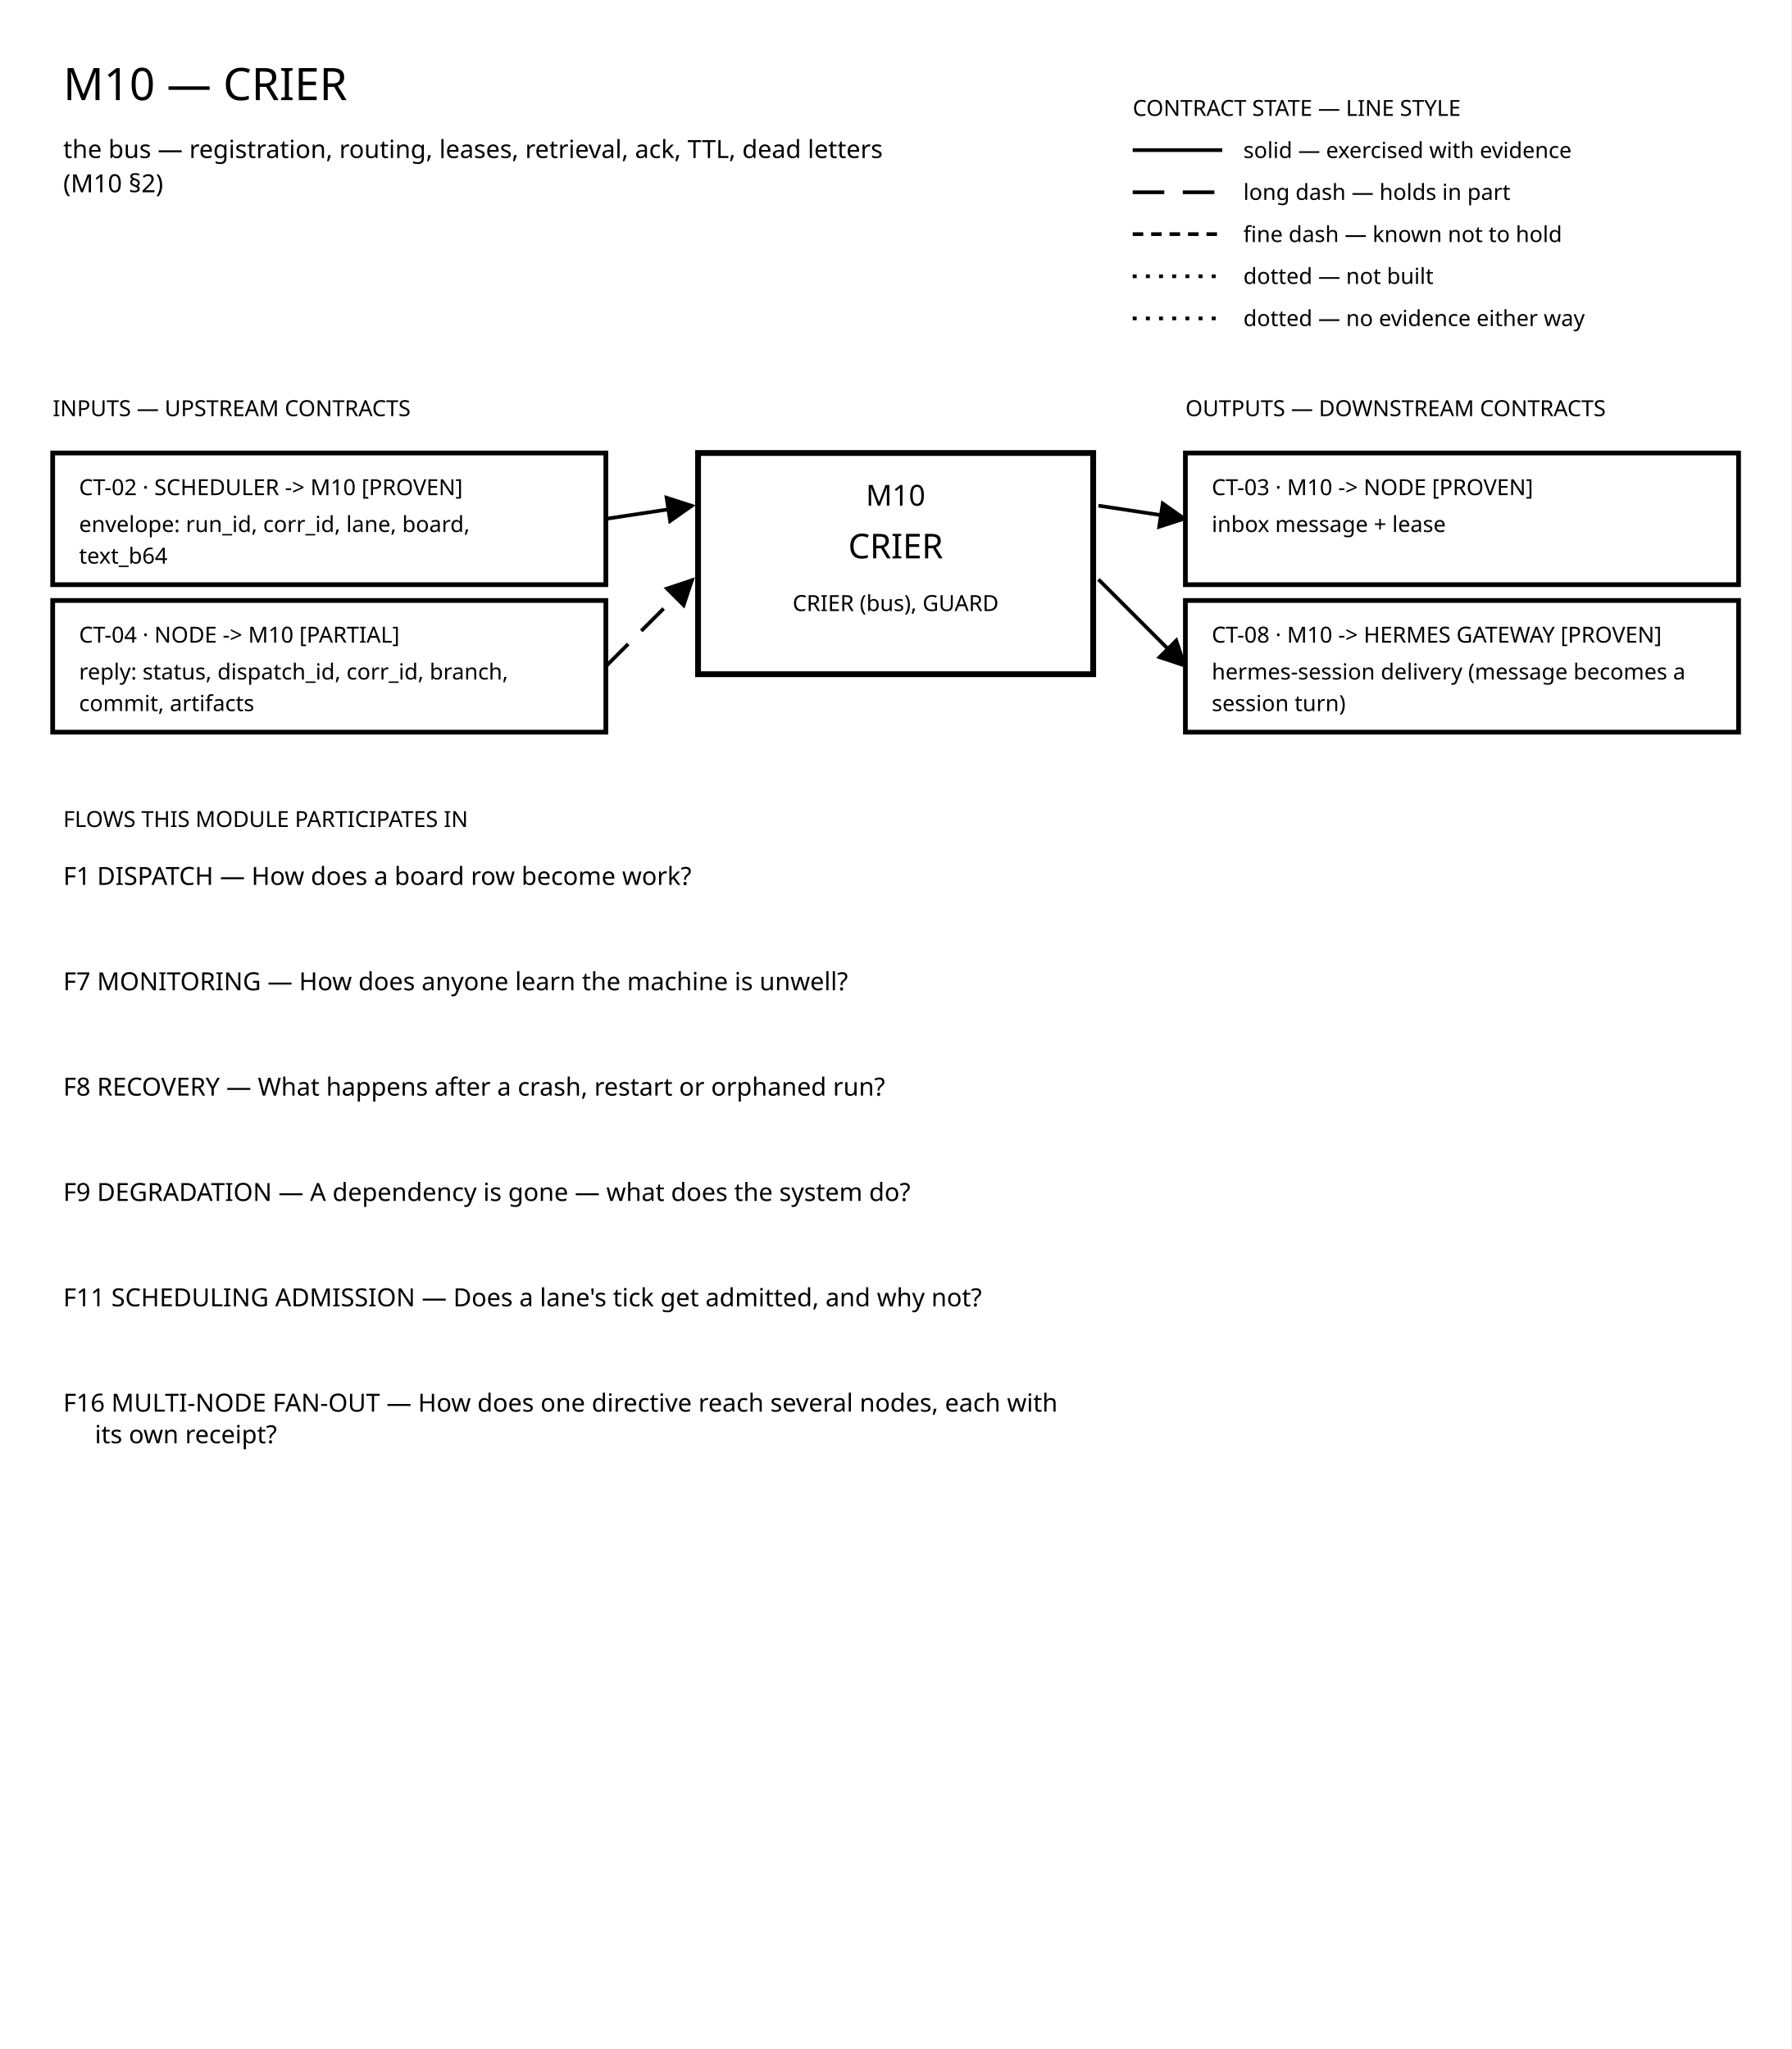
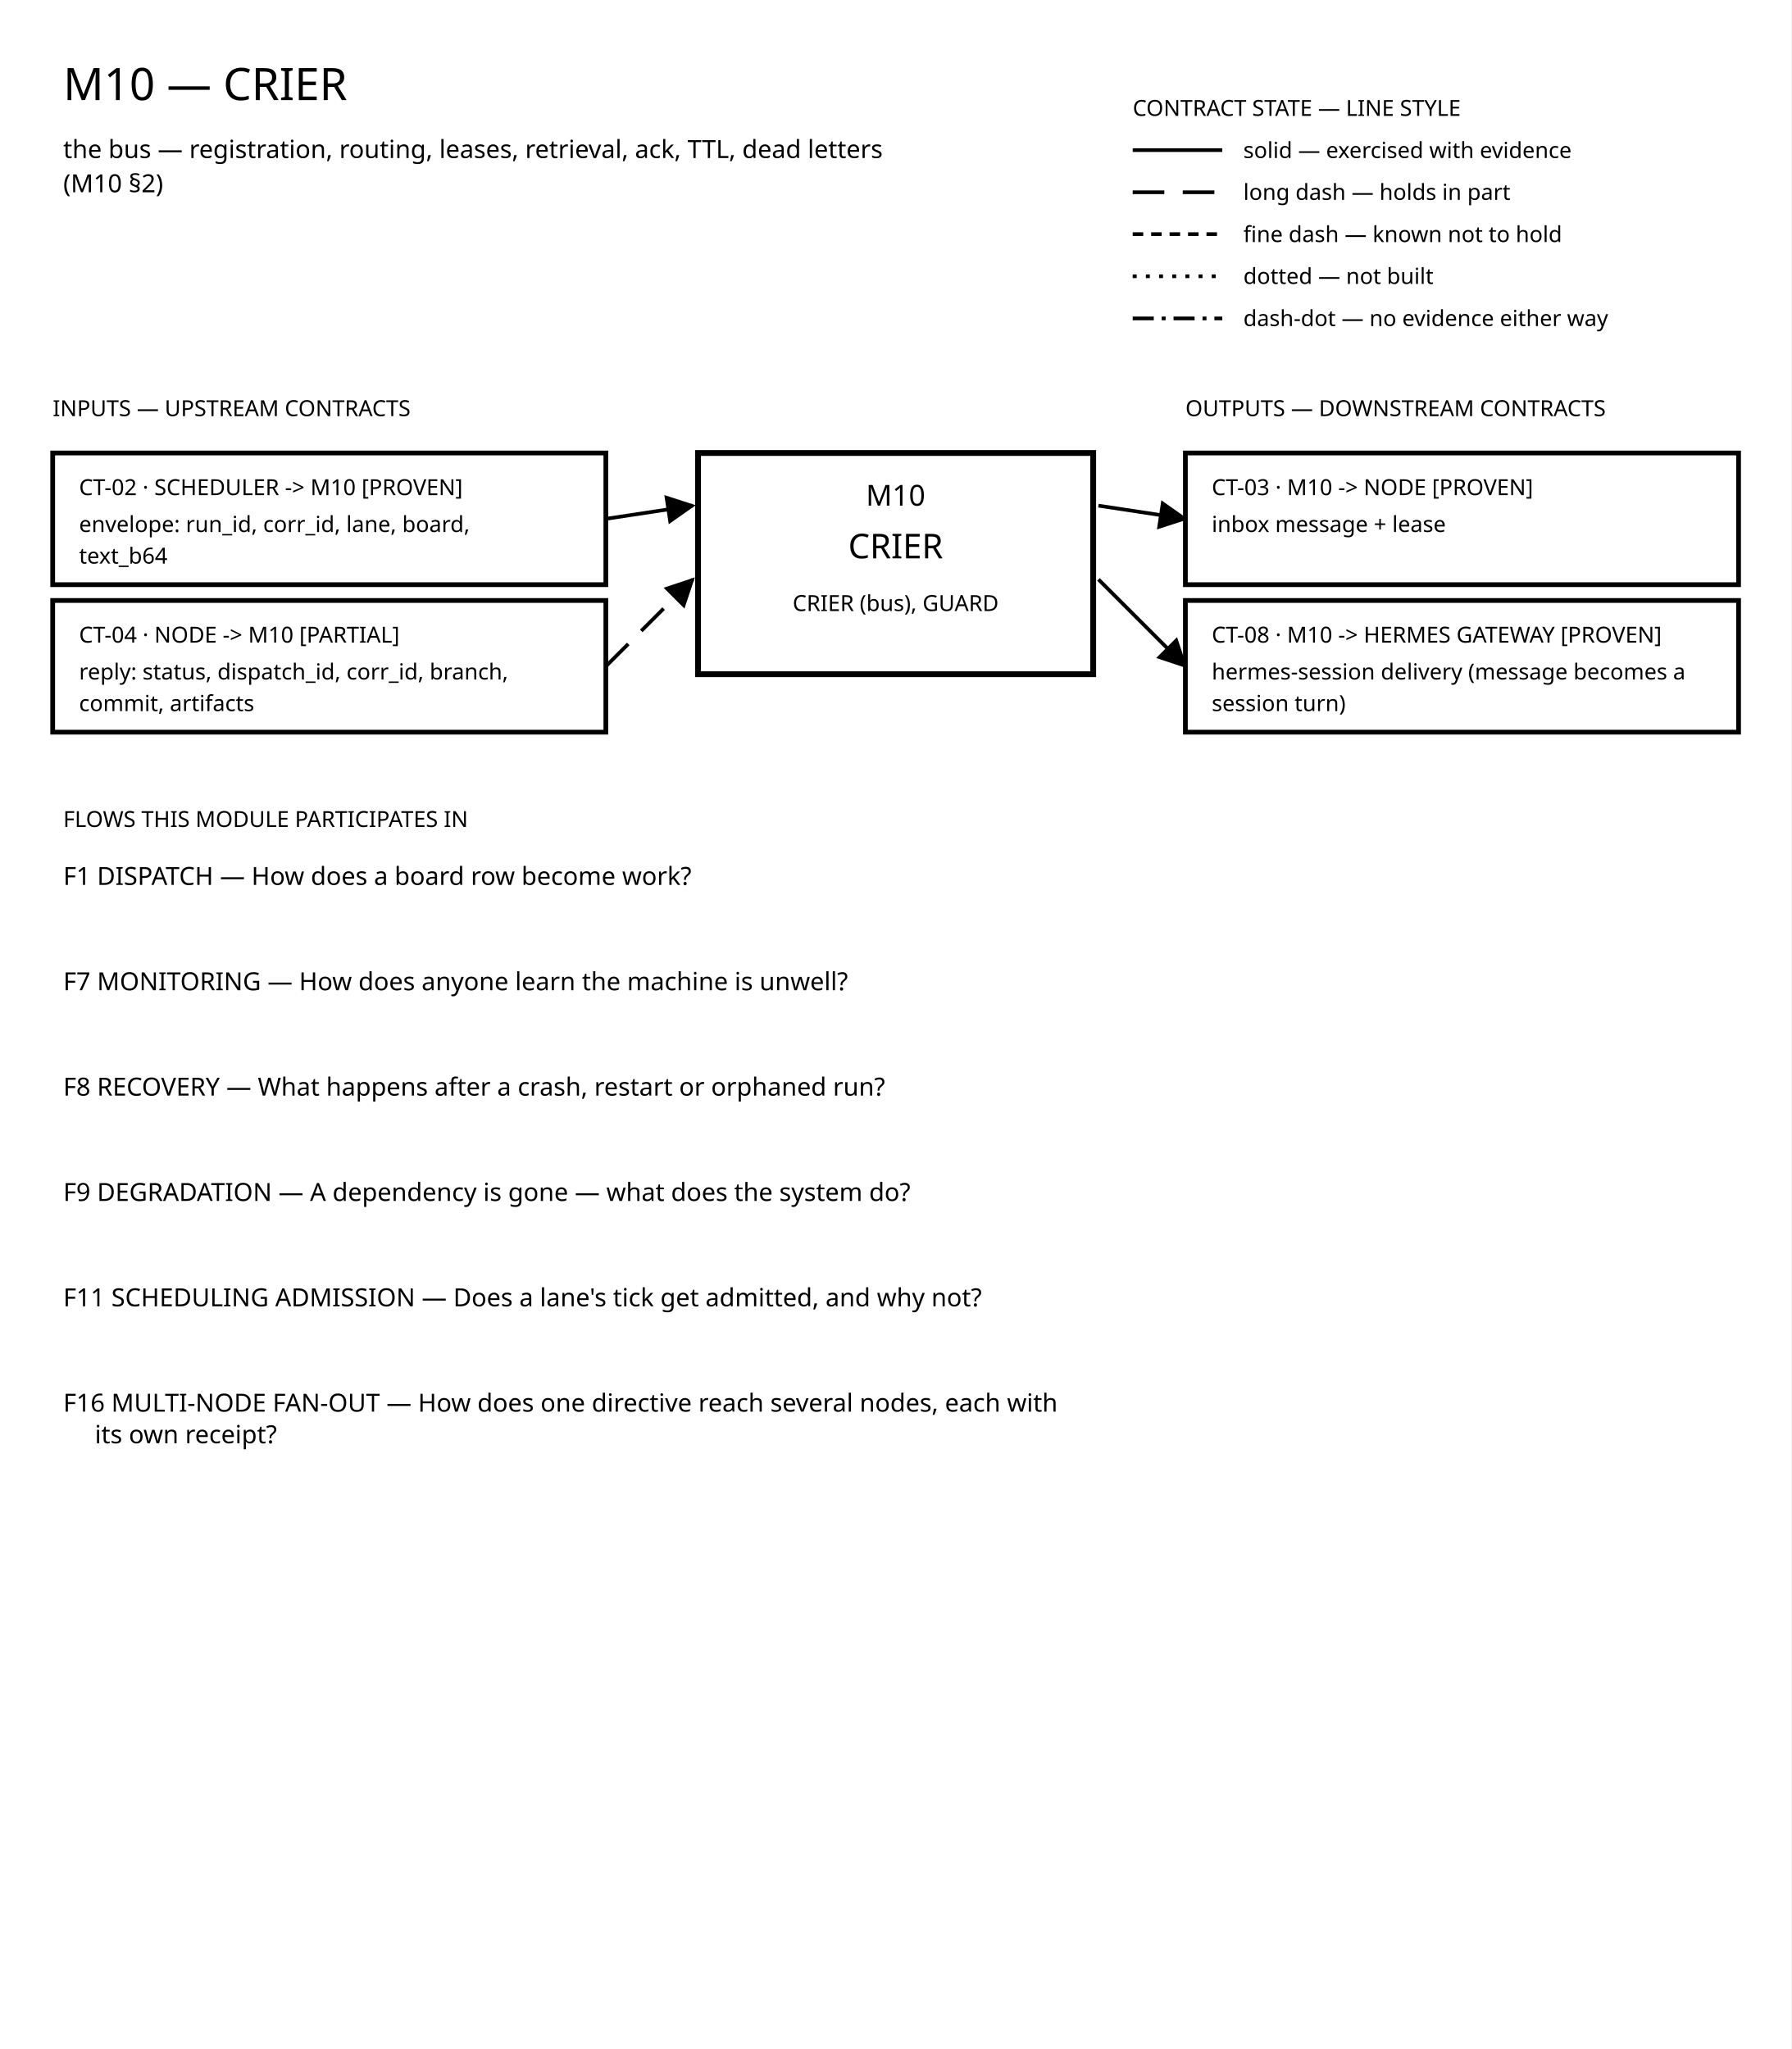
<svg xmlns="http://www.w3.org/2000/svg" width="170.0mm" height="194.5mm" viewBox="0 0 680 778.0" preserveAspectRatio="xMidYMid meet">
  <rect width="680" height="778.0" fill="#ffffff" />
  <defs>
    <marker id="ar" viewBox="0 0 10 10" refX="9" refY="5" markerWidth="8" markerHeight="8" orient="auto">
      <path d="M0,0 L10,5 L0,10 z" fill="#000000" />
    </marker>
  </defs>
  <g font-family="Routed Gothic Narrow, Routed Gothic, sans-serif">
    <text x="24.0" y="38.0" font-size="17.00" fill="#000000" text-anchor="start">M10 — CRIER</text>
    <text x="24.0" y="60.0" font-size="9.50" fill="#000000" text-anchor="start">the bus — registration, routing, leases, retrieval, ack, TTL, dead letters</text>
    <text x="24.0" y="73.0" font-size="9.50" fill="#000000" text-anchor="start">(M10 §2)</text>
    <rect x="265.0" y="172.0" width="150.0" height="84.0" fill="#ffffff" stroke="#000000" stroke-width="2.2" />
    <text x="340.0" y="192.0" font-size="11.00" fill="#000000" text-anchor="middle">M10</text>
    <text x="340.0" y="212.0" font-size="13.00" fill="#000000" text-anchor="middle">CRIER</text>
    <text x="340.0" y="232.0" font-size="8.40" fill="#000000" text-anchor="middle">CRIER (bus), GUARD</text>
    <text x="20.0" y="158.0" font-size="8.40" fill="#000000" text-anchor="start">INPUTS — UPSTREAM CONTRACTS</text>
    <polyline points="230.0,197.0 263.0,192.0" fill="none" stroke="#000000" stroke-width="1.4" marker-end="url(#ar)" />
    <rect x="20.0" y="172.0" width="210.0" height="50.0" fill="#ffffff" stroke="#000000" stroke-width="1.8" />
    <text x="30.0" y="188.0" font-size="8.40" fill="#000000" text-anchor="start">CT-02 · SCHEDULER -&gt; M10  [PROVEN]</text>
    <text x="30.0" y="202.0" font-size="8.40" fill="#000000" text-anchor="start">envelope: run_id, corr_id, lane, board,</text>
    <text x="30.0" y="214.0" font-size="8.40" fill="#000000" text-anchor="start">text_b64</text>
    <polyline points="230.0,253.0 263.0,220.0" fill="none" stroke="#000000" stroke-width="1.4" stroke-dasharray="12 7" marker-end="url(#ar)" />
    <rect x="20.0" y="228.0" width="210.0" height="50.0" fill="#ffffff" stroke="#000000" stroke-width="1.8" />
    <text x="30.0" y="244.0" font-size="8.40" fill="#000000" text-anchor="start">CT-04 · NODE -&gt; M10  [PARTIAL]</text>
    <text x="30.0" y="258.0" font-size="8.40" fill="#000000" text-anchor="start">reply: status, dispatch_id, corr_id, branch,</text>
    <text x="30.0" y="270.0" font-size="8.40" fill="#000000" text-anchor="start">commit, artifacts</text>
    <text x="450.0" y="158.0" font-size="8.40" fill="#000000" text-anchor="start">OUTPUTS — DOWNSTREAM CONTRACTS</text>
    <polyline points="417.0,192.0 450.0,197.0" fill="none" stroke="#000000" stroke-width="1.4" marker-end="url(#ar)" />
    <rect x="450.0" y="172.0" width="210.0" height="50.0" fill="#ffffff" stroke="#000000" stroke-width="1.8" />
    <text x="460.0" y="188.0" font-size="8.40" fill="#000000" text-anchor="start">CT-03 · M10 -&gt; NODE  [PROVEN]</text>
    <text x="460.0" y="202.0" font-size="8.40" fill="#000000" text-anchor="start">inbox message + lease</text>
    <polyline points="417.0,220.0 450.0,253.0" fill="none" stroke="#000000" stroke-width="1.4" marker-end="url(#ar)" />
    <rect x="450.0" y="228.0" width="210.0" height="50.0" fill="#ffffff" stroke="#000000" stroke-width="1.8" />
    <text x="460.0" y="244.0" font-size="8.40" fill="#000000" text-anchor="start">CT-08 · M10 -&gt; HERMES GATEWAY  [PROVEN]</text>
    <text x="460.0" y="258.0" font-size="8.40" fill="#000000" text-anchor="start">hermes-session delivery (message becomes a</text>
    <text x="460.0" y="270.0" font-size="8.40" fill="#000000" text-anchor="start">session turn)</text>
    <text x="24.0" y="314.0" font-size="8.40" fill="#000000" text-anchor="start">FLOWS THIS MODULE PARTICIPATES IN</text>
    <text x="24.0" y="336.0" font-size="9.50" fill="#000000" text-anchor="start">F1 DISPATCH — How does a board row become work?</text>
    <text x="24.0" y="376.0" font-size="9.50" fill="#000000" text-anchor="start">F7 MONITORING — How does anyone learn the machine is unwell?</text>
    <text x="24.0" y="416.0" font-size="9.50" fill="#000000" text-anchor="start">F8 RECOVERY — What happens after a crash, restart or orphaned run?</text>
    <text x="24.0" y="456.0" font-size="9.50" fill="#000000" text-anchor="start">F9 DEGRADATION — A dependency is gone — what does the system do?</text>
    <text x="24.0" y="496.0" font-size="9.50" fill="#000000" text-anchor="start">F11 SCHEDULING ADMISSION — Does a lane's tick get admitted, and why not?</text>
    <text x="24.0" y="536.0" font-size="9.50" fill="#000000" text-anchor="start">F16 MULTI-NODE FAN-OUT — How does one directive reach several nodes, each with</text>
    <text x="36.0" y="548.0" font-size="9.50" fill="#000000" text-anchor="start">its own receipt?</text>
    <text x="430.0" y="44.0" font-size="8.40" fill="#000000" text-anchor="start">CONTRACT STATE — LINE STYLE</text>
    <polyline points="430.0,57.0 464.0,57.0" fill="none" stroke="#000000" stroke-width="1.4" />
    <text x="472.0" y="60.0" font-size="8.40" fill="#000000" text-anchor="start">solid — exercised with evidence</text>
    <polyline points="430.0,73.0 464.0,73.0" fill="none" stroke="#000000" stroke-width="1.4" stroke-dasharray="12 7" />
    <text x="472.0" y="75.9" font-size="8.40" fill="#000000" text-anchor="start">long dash — holds in part</text>
    <polyline points="430.0,88.9 464.0,88.9" fill="none" stroke="#000000" stroke-width="1.4" stroke-dasharray="4 3" />
    <text x="472.0" y="91.9" font-size="8.40" fill="#000000" text-anchor="start">fine dash — known not to hold</text>
    <polyline points="430.0,104.9 464.0,104.9" fill="none" stroke="#000000" stroke-width="1.4" stroke-dasharray="1.5 3.5" />
    <text x="472.0" y="107.8" font-size="8.40" fill="#000000" text-anchor="start">dotted — not built</text>
-     <polyline points="430.0,120.9 464.0,120.9" fill="none" stroke="#000000" stroke-width="1.4" stroke-dasharray="1.5 3.5" />
-     <text x="472.0" y="123.8" font-size="8.40" fill="#000000" text-anchor="start">dotted — no evidence either way</text>
+     <polyline points="430.0,120.9 464.0,120.9" fill="none" stroke="#000000" stroke-width="1.4" stroke-dasharray="8 3 1.5 3" />
+     <text x="472.0" y="123.8" font-size="8.40" fill="#000000" text-anchor="start">dash-dot — no evidence either way</text>
  </g>
</svg>
